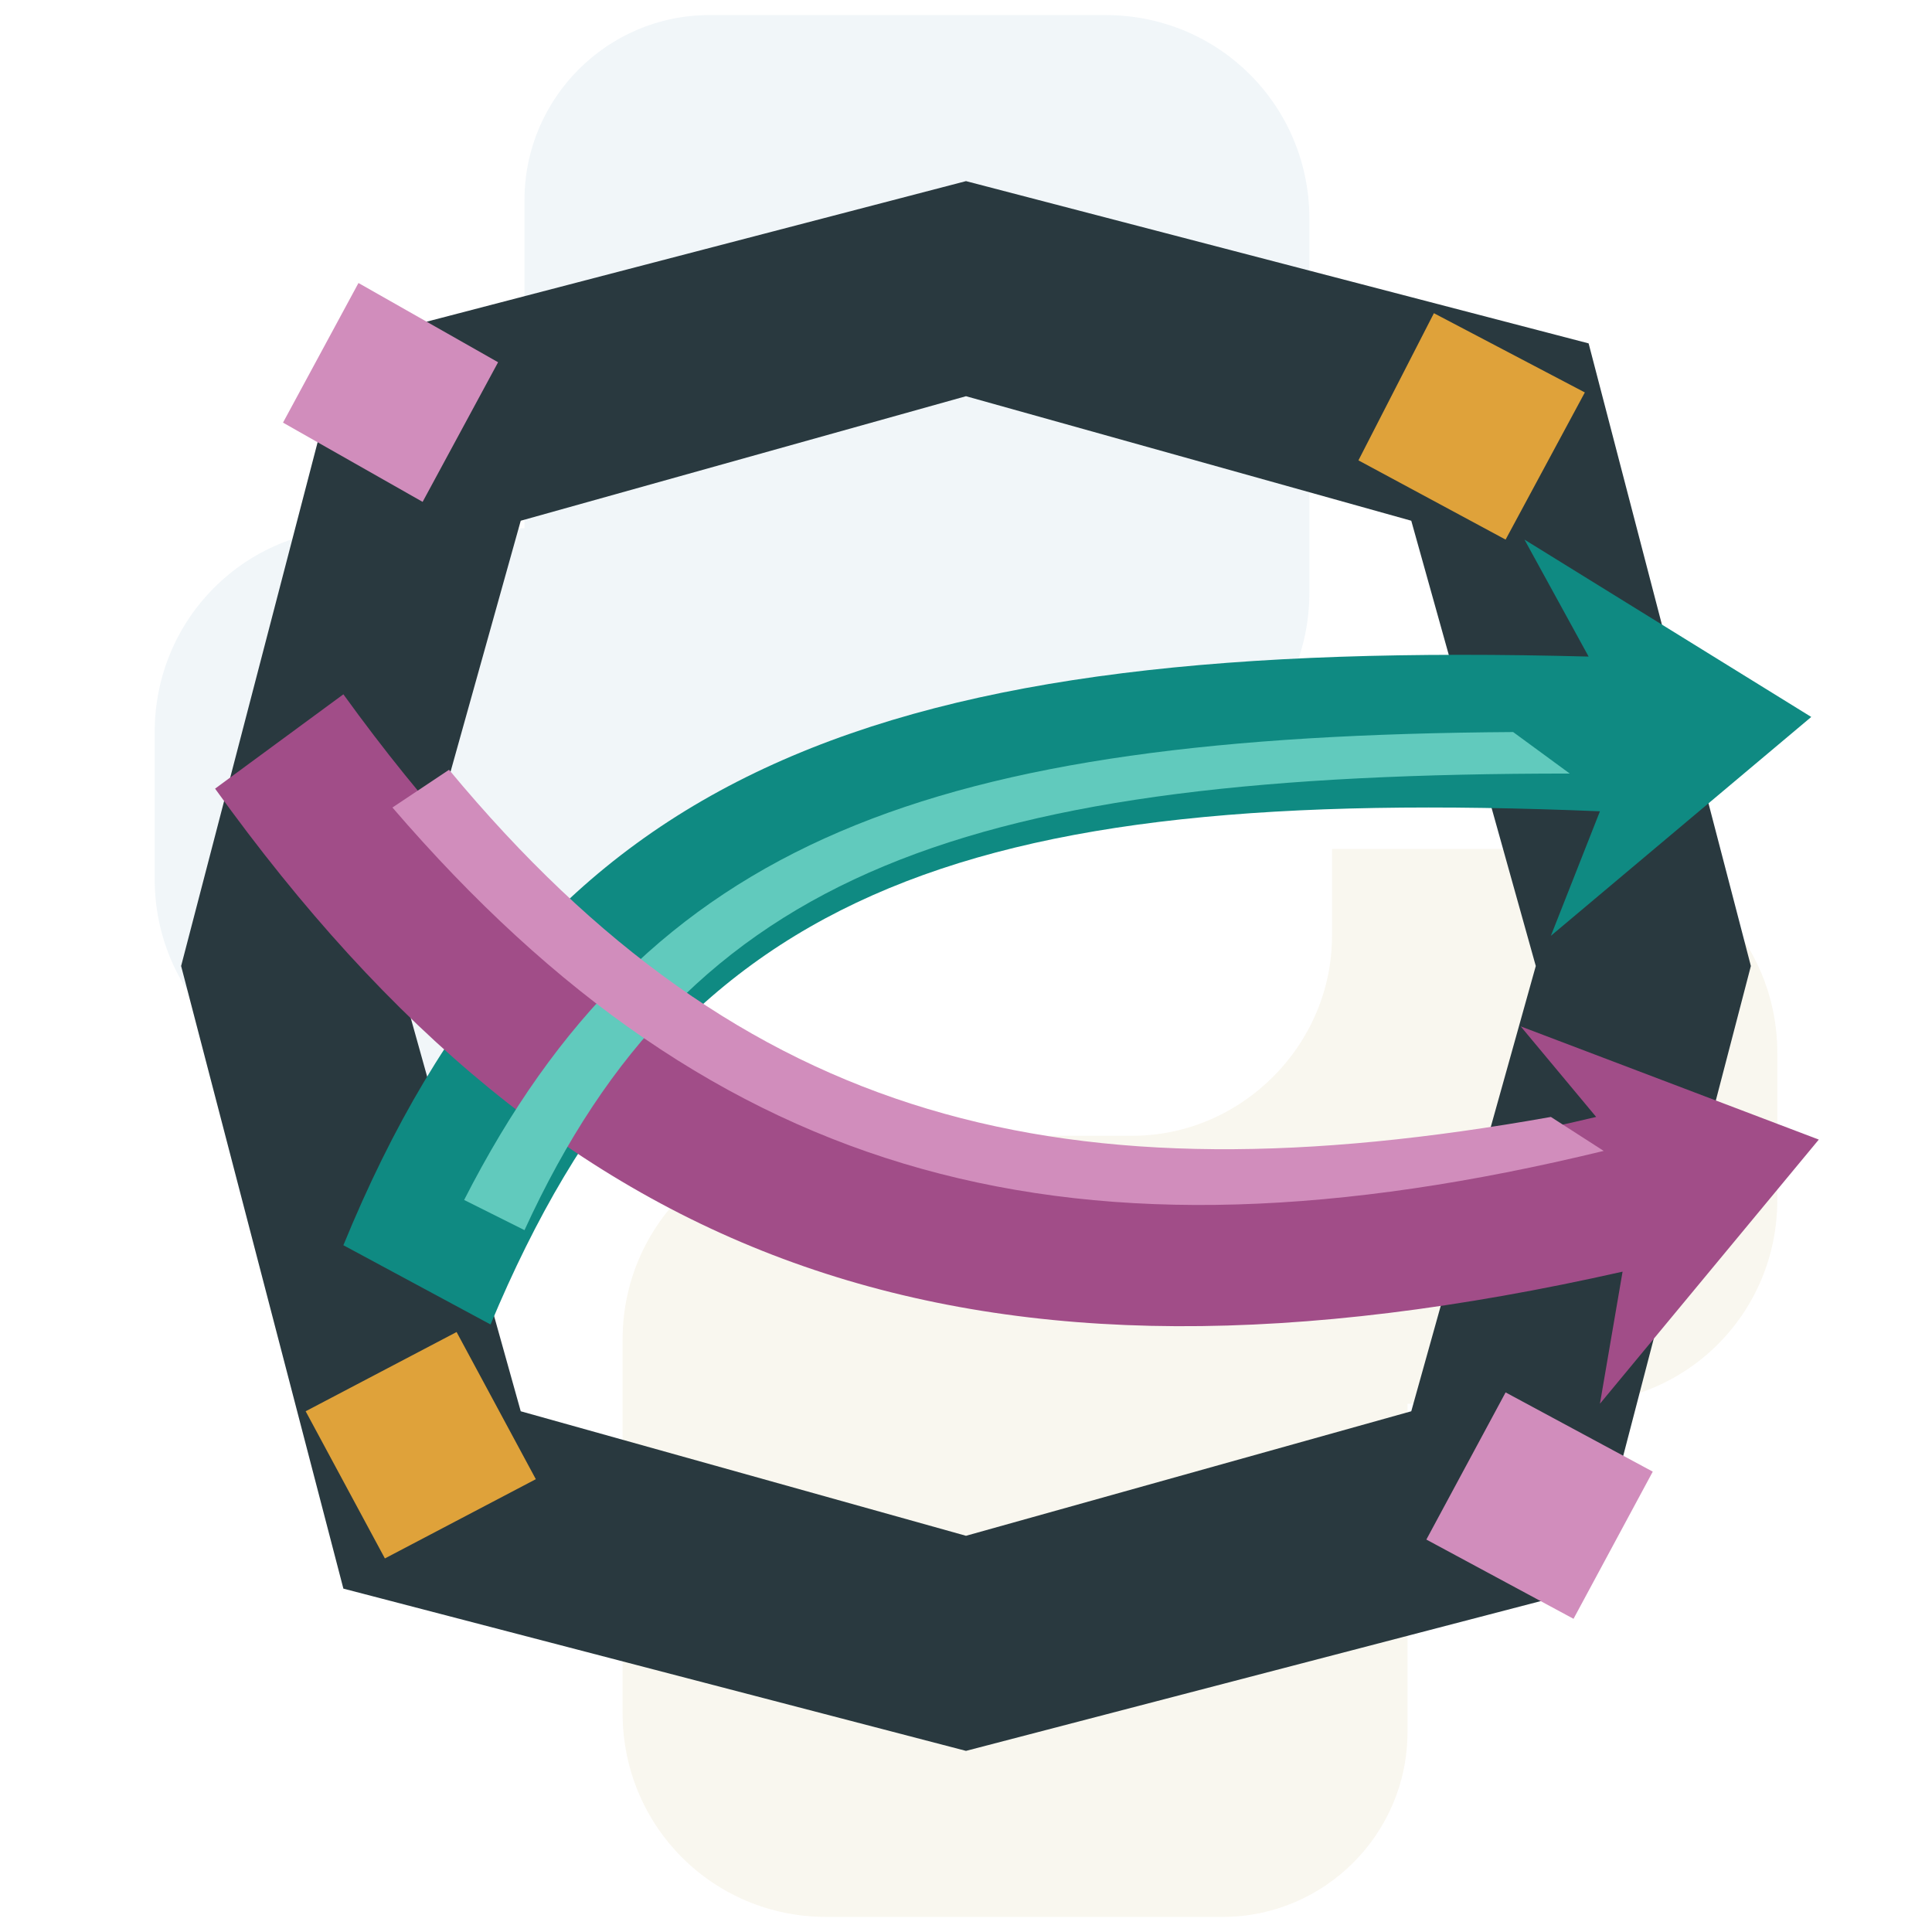
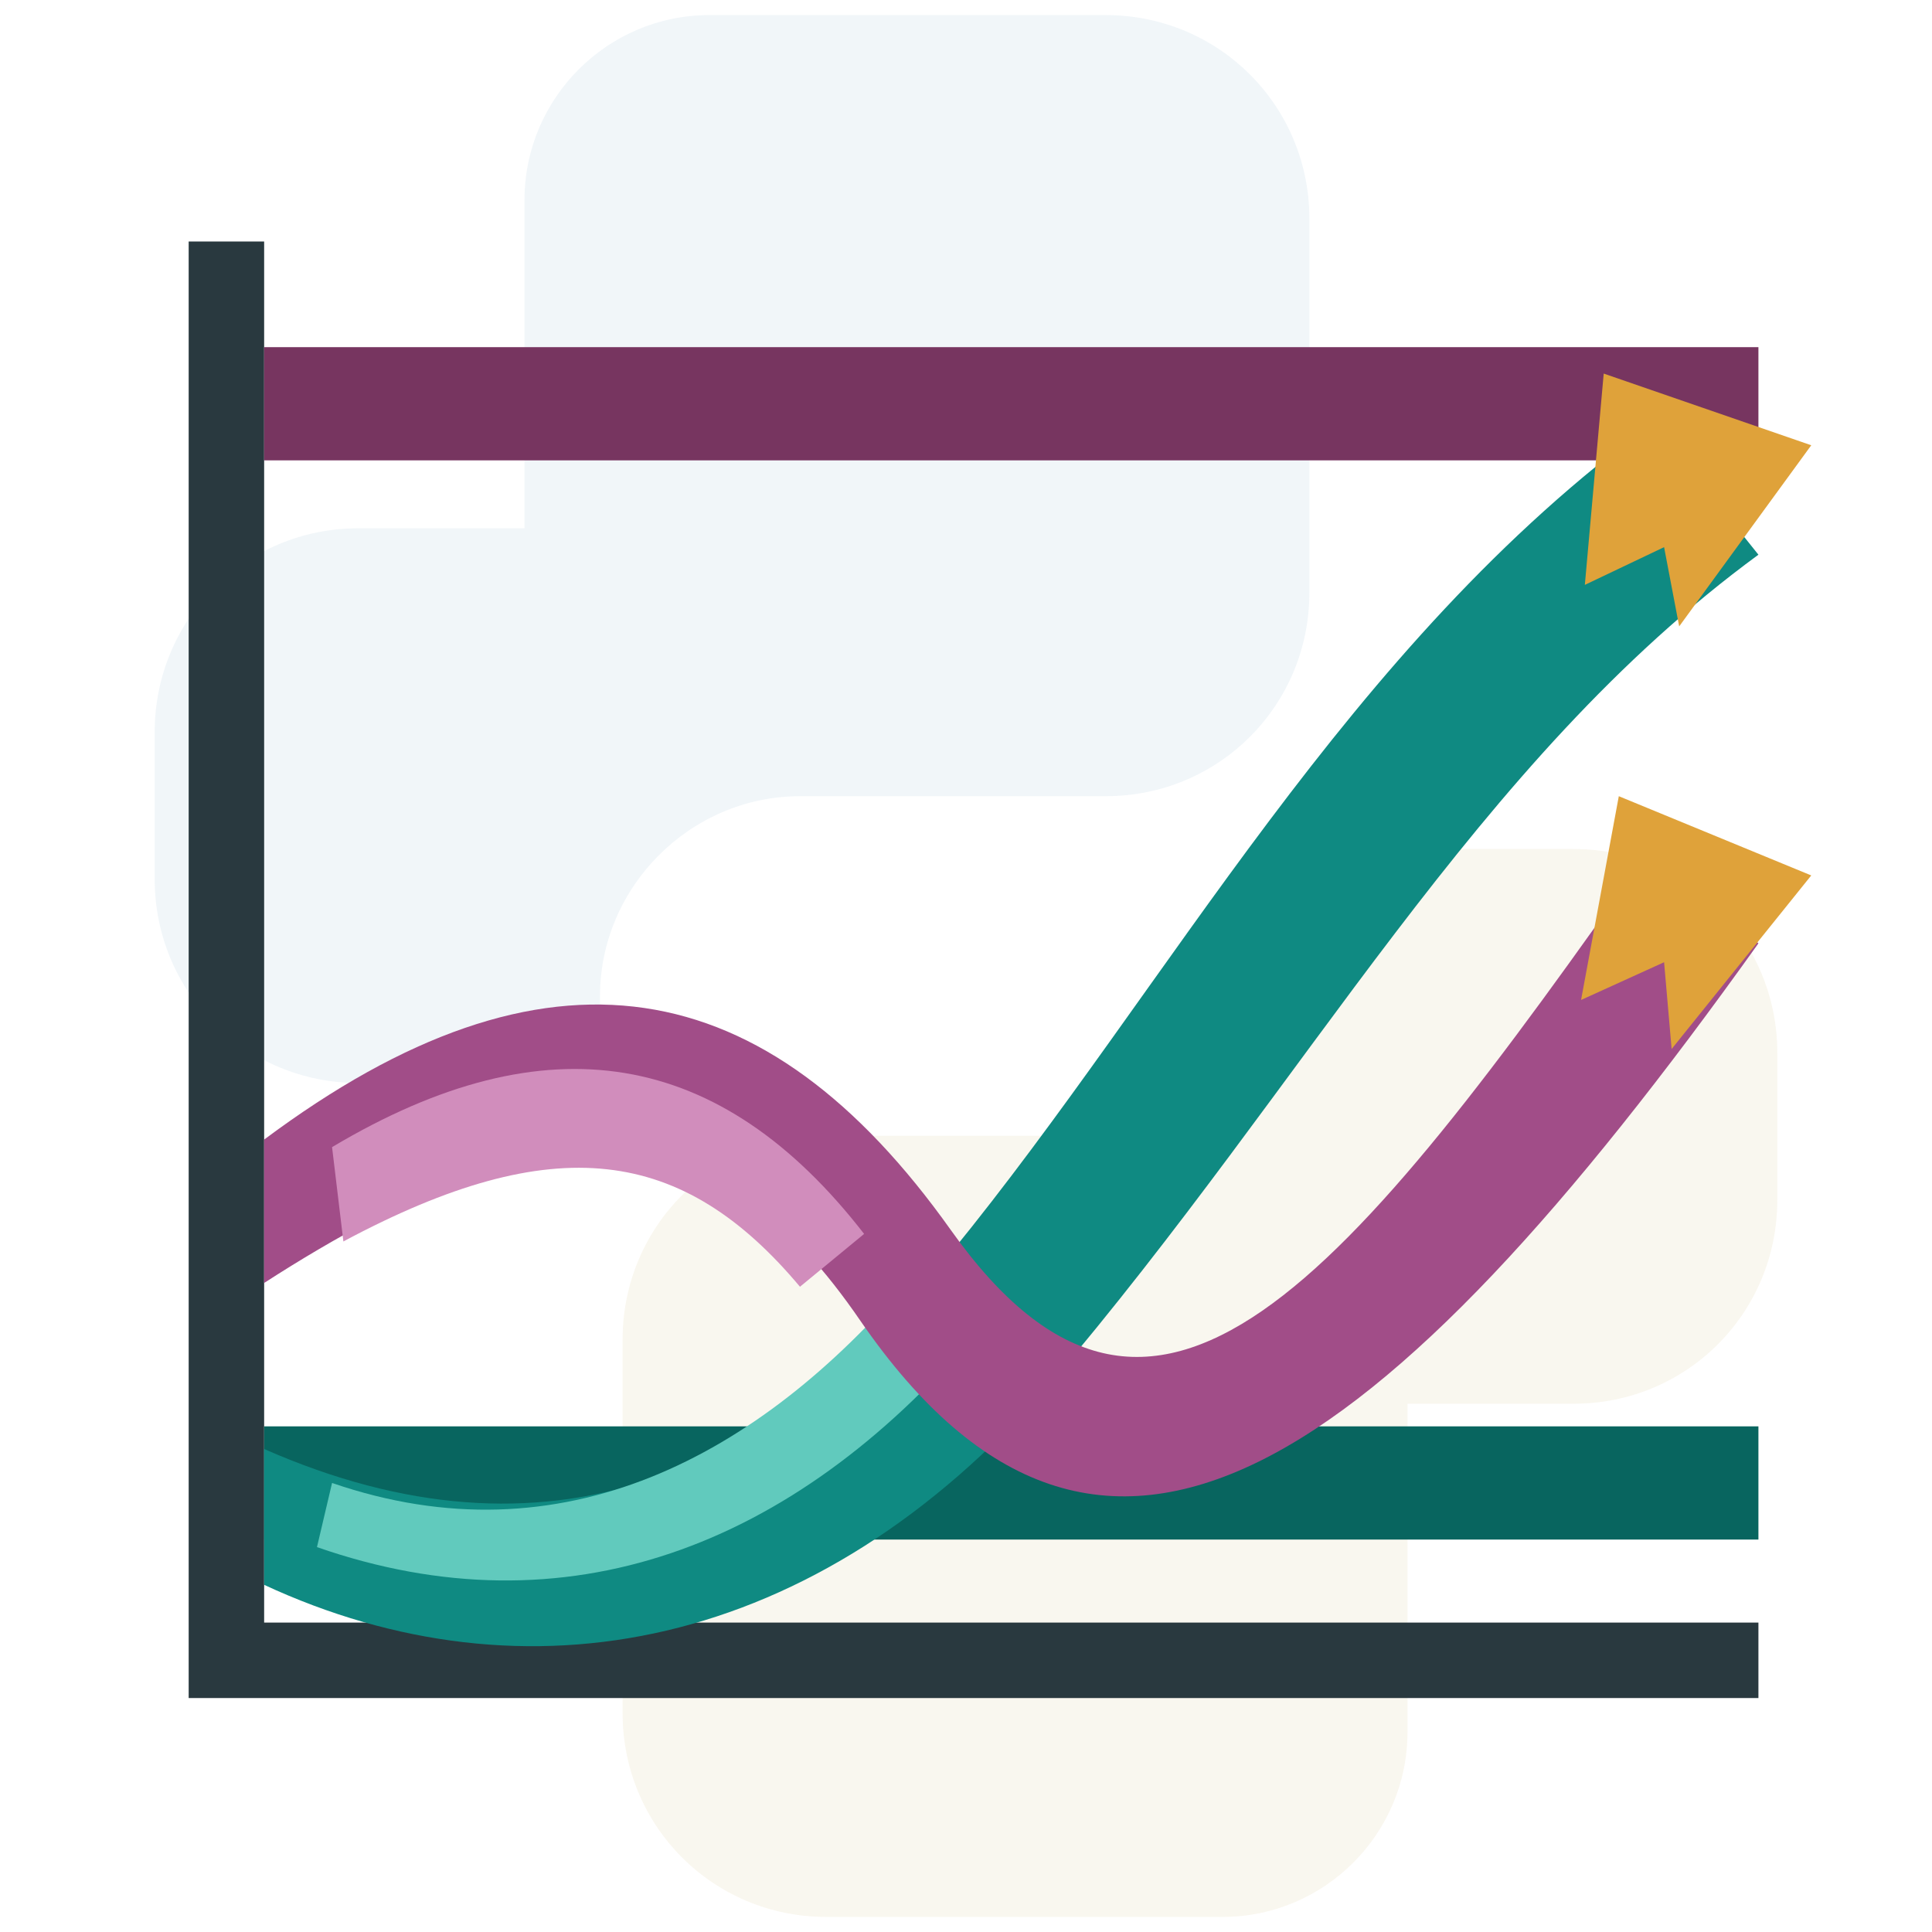
<svg xmlns="http://www.w3.org/2000/svg" viewBox="0 0 512 512" role="img" aria-labelledby="title description">
  <style>
    :root { color-scheme: light dark; }
    .language-mark { fill: #17323d; opacity: 0.07; } .python-upper { fill: #2874a6; opacity: 0.07; } .python-lower { fill: #aa8108; opacity: 0.07; }
    .primary { fill: #0f8a82; } .primary-light { fill: #61cabd; } .primary-shade { fill: #08655f; }
    .secondary { fill: #a14d88; } .secondary-light { fill: #d18dbc; } .secondary-shade { fill: #773560; }
    .accent { fill: #dfa23a; } .neutral { fill: #29393f; } .shadow { fill: #14262c; opacity: 0.22; }
    @media (prefers-color-scheme: dark) {
      .language-mark { fill: #edf6f3; opacity: 0.08; } .python-upper { fill: #7ec5ed; opacity: 0.08; } .python-lower { fill: #f1ca50; opacity: 0.08; }
      .primary { fill: #3fc6ba; } .primary-light { fill: #82dfd3; } .primary-shade { fill: #1d9389; }
      .secondary { fill: #d17ab8; } .secondary-light { fill: #efafd4; } .secondary-shade { fill: #a5518c; }
      .accent { fill: #f2c45d; } .neutral { fill: #e5efec; } .shadow { fill: #02090b; opacity: 0.34; }
    }
  </style>
  <g aria-hidden="true">
    <path class="python-upper" d="M139 53 C139 26 161 4 188 4 H293 C323 4 347 28 347 58 V157 C347 187 323 211 293 211 H212 C183 211 159 235 159 264 V287 H95 C65 287 41 263 41 233 V194 C41 164 65 140 95 140 H139 Z" />
    <path class="python-lower" d="M139 53 C139 26 161 4 188 4 H293 C323 4 347 28 347 58 V157 C347 187 323 211 293 211 H212 C183 211 159 235 159 264 V287 H95 C65 287 41 263 41 233 V194 C41 164 65 140 95 140 H139 Z" transform="rotate(180 256 256)" />
  </g>
  <g aria-hidden="true">
-     <path class="neutral" fill-rule="evenodd" d="M256 48 L421 91 L464 256 L421 421 L256 464 L91 421 L48 256 L91 91 Z M256 105 L374 138 L407 256 L374 374 L256 407 L138 374 L105 256 L138 138 Z" />
-     <path class="secondary-light" d="M95 75 L132 96 L112 133 L75 112 Z" />
-     <path class="accent" d="M380 83 L420 104 L399 143 L360 122 Z" />
-     <path class="secondary-light" d="M399 369 L438 390 L417 429 L378 408 Z" />
-     <path class="accent" d="M81 374 L121 353 L142 392 L102 413 Z" />
-     <path class="primary" d="M91 330 C143 203 233 169 421 174 L404 143 L480 190 L411 248 L424 215 C254 208 178 236 130 351 Z" />
-     <path class="secondary" d="M91 184 C177 303 271 332 423 296 L403 272 L482 302 L424 372 L430 337 C257 376 149 337 57 209 Z" />
-     <path class="primary-light" d="M123 318 C172 222 247 195 401 194 L416 205 C257 205 183 230 139 326 Z" />
-     <path class="secondary-light" d="M119 204 C197 298 282 319 411 296 L425 305 C285 339 190 314 104 214 Z" />
+     <path class="neutral" d="M50 64 L70 64 L70 450 L50 450 Z M50 430 L466 430 L466 450 L50 450 Z" />
+     <path class="secondary-shade" d="M70 92 L466 92 L466 122 L70 122 Z" />
+     <path class="primary-shade" d="M70 378 L466 378 L466 408 L70 408 Z" />
+     <path class="primary" d="M70 384 C145 417 204 391 252 332 C310 261 357 171 438 112 L466 147 C391 202 347 286 278 367 C216 438 139 452 70 420 Z" />
+     <path class="primary-light" d="M88 393 C149 414 201 386 241 339 L258 354 C210 410 150 433 84 410 Z" />
+     <path class="secondary" d="M70 302 C145 246 203 257 252 326 C306 402 356 341 438 224 L466 250 C366 390 292 443 228 350 C191 296 149 289 70 340 Z" />
+     <path class="secondary-light" d="M88 304 C145 270 191 278 229 327 L212 341 C181 304 147 299 91 329 Z" />
+     <path class="accent" d="M425 99 L480 118 L445 166 L441 145 L420 155 Z M429 211 L480 232 L443 278 L441 255 L419 265 Z" />
  </g>
</svg>
